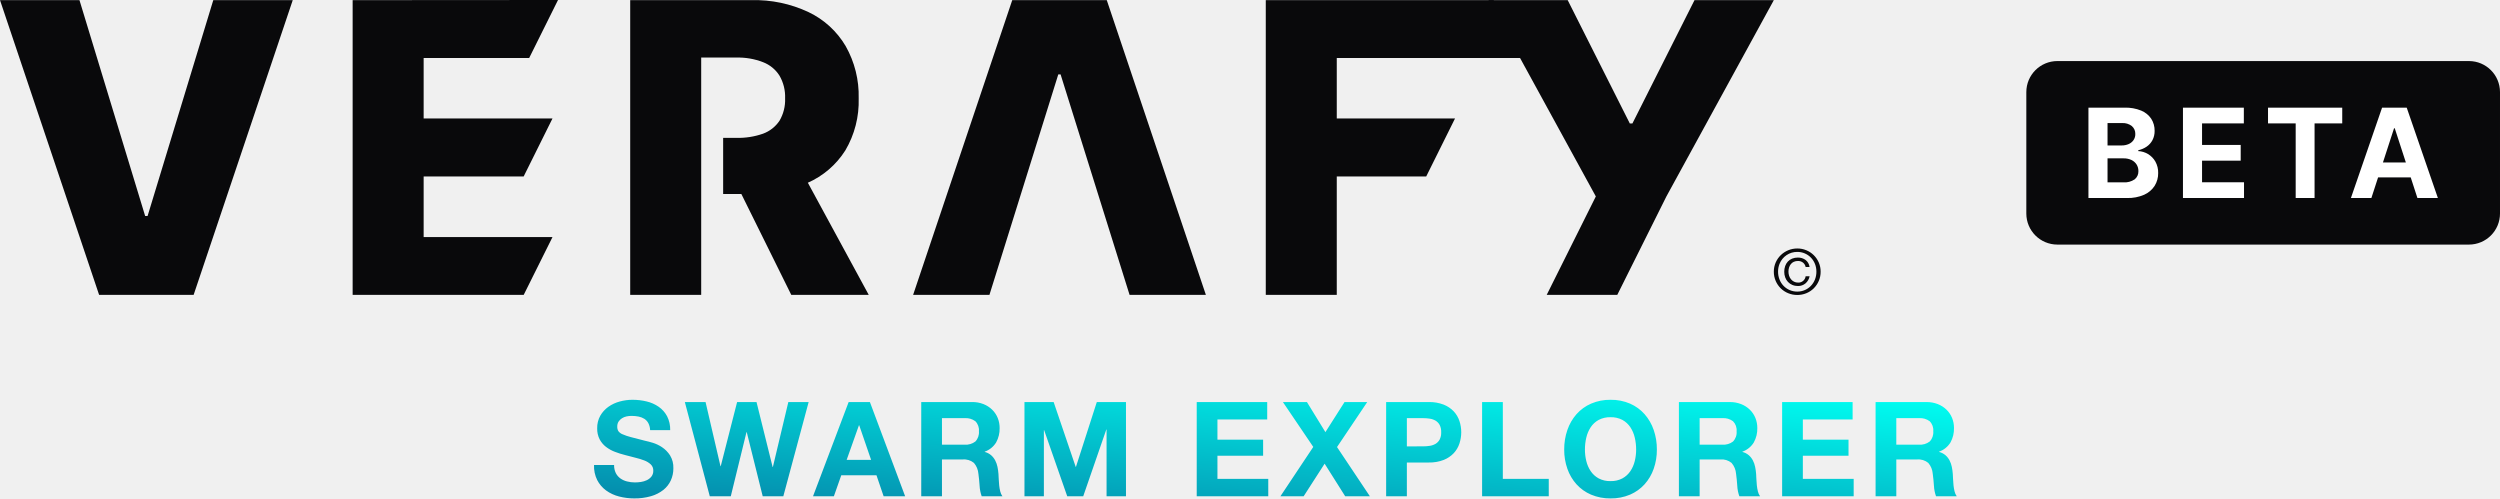
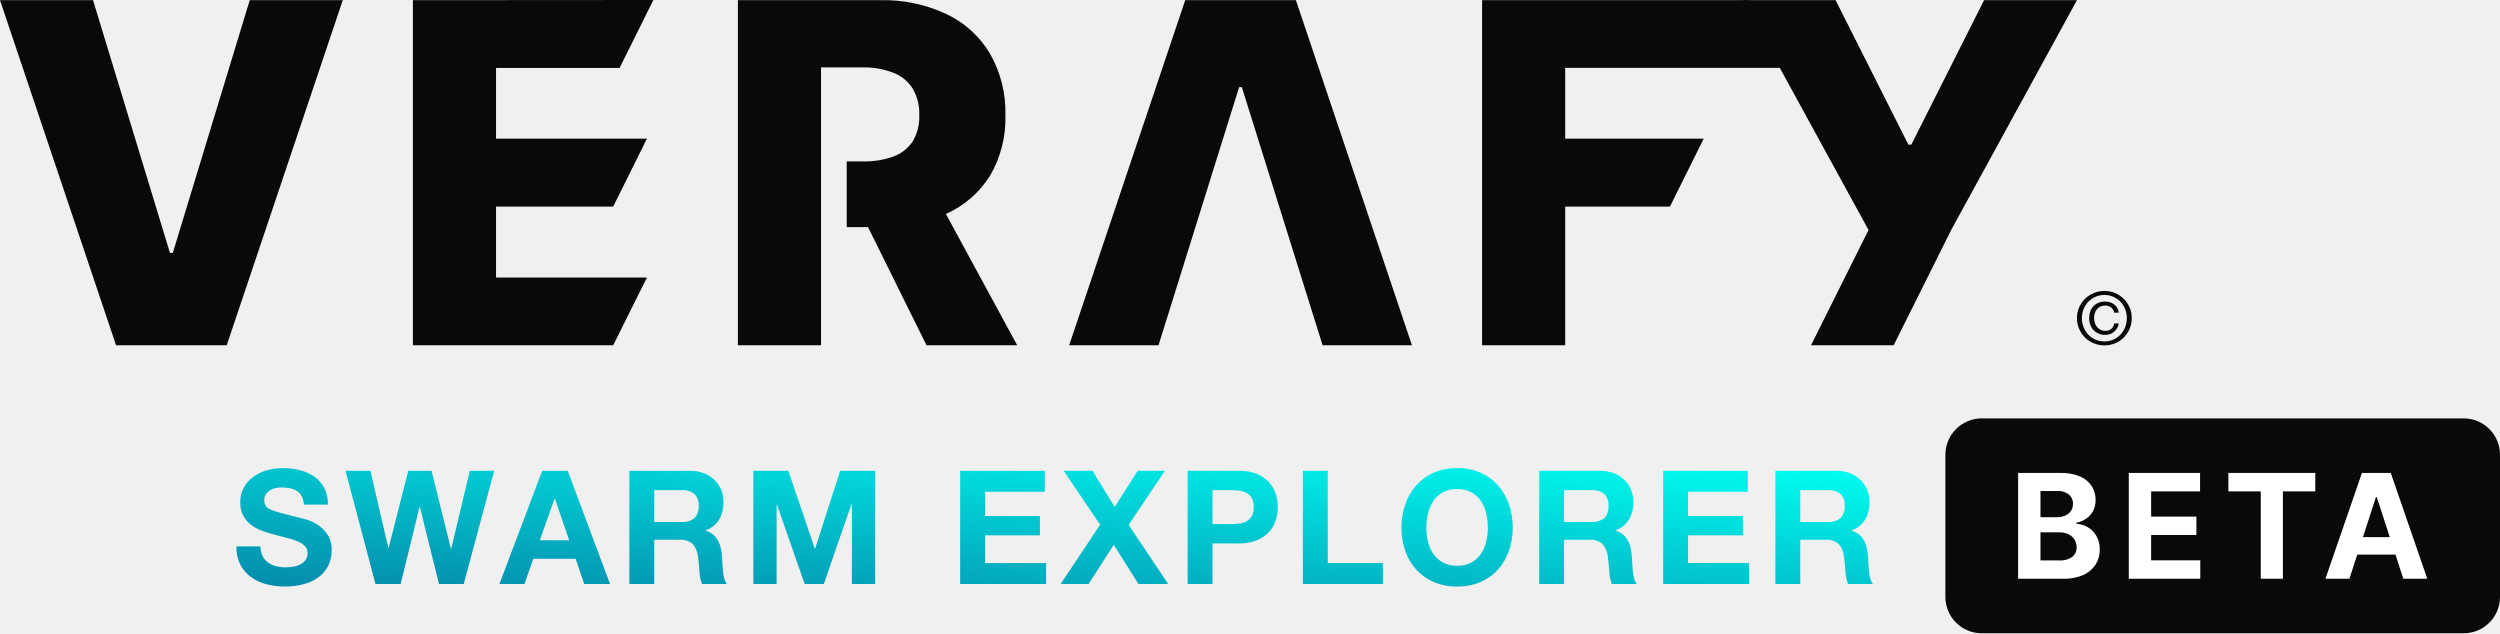
- <svg xmlns="http://www.w3.org/2000/svg" width="643.956" height="128.378" viewBox="0 0 643.956 128.378">
+ <svg xmlns="http://www.w3.org/2000/svg" width="549.972" height="139.315" viewBox="0 0 549.972 139.315">
  <defs>
    <linearGradient id="linear-gradient" y1="0.951" x2="1" y2="-0.006" gradientUnits="objectBoundingBox">
      <stop offset="0" stop-color="#048dad" />
      <stop offset="1" stop-color="#00fff2" />
    </linearGradient>
  </defs>
  <g id="Gruppe_736" data-name="Gruppe 736" transform="translate(-1006.681 8373)">
    <g id="Gruppe_729" data-name="Gruppe 729" transform="translate(838 -8486.762)">
-       <path id="Pfad_114" data-name="Pfad 114" d="M-347.14-8.058h-5.168a8.018,8.018,0,0,0,.816,3.876A7.642,7.642,0,0,0-349.2-1.5,9.792,9.792,0,0,0-345.865.051a15.337,15.337,0,0,0,3.893.493A14.947,14.947,0,0,0-337.6-.034a9.239,9.239,0,0,0,3.162-1.615,6.721,6.721,0,0,0,1.921-2.465,7.418,7.418,0,0,0,.646-3.094,5.952,5.952,0,0,0-.867-3.349,7.242,7.242,0,0,0-2.057-2.091,9.043,9.043,0,0,0-2.4-1.139q-1.207-.357-1.887-.493-2.278-.578-3.689-.952a13.683,13.683,0,0,1-2.21-.748,2.428,2.428,0,0,1-1.071-.816,2.182,2.182,0,0,1-.272-1.156,2.282,2.282,0,0,1,.34-1.292,2.953,2.953,0,0,1,.867-.85,3.456,3.456,0,0,1,1.173-.476,6.256,6.256,0,0,1,1.292-.136,9.1,9.1,0,0,1,1.819.17,4.384,4.384,0,0,1,1.479.578,3,3,0,0,1,1.037,1.122,4.292,4.292,0,0,1,.459,1.8h5.168a7.456,7.456,0,0,0-.8-3.587,6.966,6.966,0,0,0-2.159-2.431,9.117,9.117,0,0,0-3.111-1.377,15.444,15.444,0,0,0-3.655-.425,12.438,12.438,0,0,0-3.264.442,9.112,9.112,0,0,0-2.924,1.36,7.24,7.24,0,0,0-2.091,2.295,6.356,6.356,0,0,0-.8,3.247,5.936,5.936,0,0,0,.629,2.839,6,6,0,0,0,1.649,1.955,9.111,9.111,0,0,0,2.312,1.275,23.247,23.247,0,0,0,2.652.833q1.326.374,2.618.68a16.458,16.458,0,0,1,2.312.714,4.988,4.988,0,0,1,1.649,1.02,2.13,2.13,0,0,1,.629,1.6,2.346,2.346,0,0,1-.476,1.513,3.338,3.338,0,0,1-1.19.935,5.323,5.323,0,0,1-1.53.459,10.634,10.634,0,0,1-1.53.119,8.114,8.114,0,0,1-2.04-.255,5.078,5.078,0,0,1-1.717-.782A3.862,3.862,0,0,1-346.7-5.984,4.453,4.453,0,0,1-347.14-8.058ZM-303.552,0l6.528-24.276h-5.236l-3.978,16.728h-.068l-4.148-16.728h-5l-4.216,16.524h-.068l-3.842-16.524h-5.338L-322.49,0h5.406l4.046-16.524h.068L-308.856,0Zm16.32-9.384,3.162-8.908H-284l3.06,8.908Zm.51-14.892L-295.9,0h5.372l1.9-5.406h9.078L-277.712,0h5.542l-9.078-24.276Zm24.038,10.982v-6.834h5.848a4.1,4.1,0,0,1,2.754.8,3.235,3.235,0,0,1,.918,2.567,3.387,3.387,0,0,1-.918,2.652,4.038,4.038,0,0,1-2.754.816Zm-5.338-10.982V0h5.338V-9.486h5.338a3.973,3.973,0,0,1,2.89.884A4.821,4.821,0,0,1-253.3-5.814q.2,1.462.306,3.06A9.412,9.412,0,0,0-252.45,0h5.338a3.573,3.573,0,0,1-.561-1.241,10.717,10.717,0,0,1-.272-1.547q-.085-.816-.119-1.6t-.068-1.36a14.59,14.59,0,0,0-.255-1.836,6.173,6.173,0,0,0-.6-1.683,4.619,4.619,0,0,0-1.054-1.326,4.117,4.117,0,0,0-1.632-.833v-.068a5.661,5.661,0,0,0,2.941-2.38,7.3,7.3,0,0,0,.9-3.706,6.812,6.812,0,0,0-.493-2.6,6.272,6.272,0,0,0-1.428-2.125,6.769,6.769,0,0,0-2.244-1.445,7.814,7.814,0,0,0-2.941-.527Zm26.588,0V0h5V-17.034h.068L-230.418,0h4.114l5.95-17.2h.068V0h5V-24.276H-222.8l-5.372,16.694h-.068l-5.678-16.694Zm44.37,0V0h18.428V-4.488h-13.09v-5.95h11.764v-4.148h-11.764v-5.2h12.818v-4.488Zm30.022,11.56L-175.508,0h5.984l5.406-8.4,5.3,8.4h6.358l-8.466-12.682,7.786-11.594h-5.848l-4.93,7.752-4.76-7.752h-6.188Zm24.106-.136v-7.276h4.148a11.18,11.18,0,0,1,1.768.136,4.114,4.114,0,0,1,1.5.527,2.871,2.871,0,0,1,1.037,1.1,3.884,3.884,0,0,1,.391,1.87,3.884,3.884,0,0,1-.391,1.87,2.871,2.871,0,0,1-1.037,1.1,4.114,4.114,0,0,1-1.5.527,11.179,11.179,0,0,1-1.768.136Zm-5.338-11.424V0h5.338V-8.7h5.61a10.111,10.111,0,0,0,3.876-.663,7.252,7.252,0,0,0,2.6-1.751,6.7,6.7,0,0,0,1.462-2.5,9.233,9.233,0,0,0,.459-2.873,9.181,9.181,0,0,0-.459-2.89,6.726,6.726,0,0,0-1.462-2.482,7.252,7.252,0,0,0-2.6-1.751,10.111,10.111,0,0,0-3.876-.663Zm24.718,0V0h17.17V-4.488h-11.832V-24.276Zm26.486,12.24a13.284,13.284,0,0,1,.357-3.094A8.194,8.194,0,0,1-95.574-17.8a5.778,5.778,0,0,1,2.04-1.87,6.231,6.231,0,0,1,3.06-.7,6.231,6.231,0,0,1,3.06.7,5.778,5.778,0,0,1,2.04,1.87,8.194,8.194,0,0,1,1.139,2.669,13.284,13.284,0,0,1,.357,3.094,12.358,12.358,0,0,1-.357,2.975,8.04,8.04,0,0,1-1.139,2.6,5.838,5.838,0,0,1-2.04,1.853,6.231,6.231,0,0,1-3.06.7,6.231,6.231,0,0,1-3.06-.7,5.838,5.838,0,0,1-2.04-1.853,8.04,8.04,0,0,1-1.139-2.6A12.358,12.358,0,0,1-97.07-12.036Zm-5.338,0a14.662,14.662,0,0,0,.816,4.947,11.815,11.815,0,0,0,2.346,3.995A10.746,10.746,0,0,0-95.489-.425a12.448,12.448,0,0,0,5.015.969,12.416,12.416,0,0,0,5.032-.969A10.784,10.784,0,0,0-81.7-3.094a11.815,11.815,0,0,0,2.346-3.995,14.662,14.662,0,0,0,.816-4.947,15.169,15.169,0,0,0-.816-5.049A12.128,12.128,0,0,0-81.7-21.148a10.765,10.765,0,0,0-3.74-2.72,12.23,12.23,0,0,0-5.032-.986,12.262,12.262,0,0,0-5.015.986,10.727,10.727,0,0,0-3.757,2.72,12.128,12.128,0,0,0-2.346,4.063A15.169,15.169,0,0,0-102.408-12.036Zm34.884-1.258v-6.834h5.848a4.1,4.1,0,0,1,2.754.8A3.235,3.235,0,0,1-58-16.762a3.387,3.387,0,0,1-.918,2.652,4.038,4.038,0,0,1-2.754.816Zm-5.338-10.982V0h5.338V-9.486h5.338A3.973,3.973,0,0,1-59.3-8.6,4.821,4.821,0,0,1-58.14-5.814q.2,1.462.306,3.06A9.412,9.412,0,0,0-57.29,0h5.338a3.573,3.573,0,0,1-.561-1.241,10.72,10.72,0,0,1-.272-1.547q-.085-.816-.119-1.6t-.068-1.36a14.59,14.59,0,0,0-.255-1.836,6.173,6.173,0,0,0-.595-1.683,4.619,4.619,0,0,0-1.054-1.326,4.117,4.117,0,0,0-1.632-.833v-.068a5.661,5.661,0,0,0,2.941-2.38,7.3,7.3,0,0,0,.9-3.706,6.812,6.812,0,0,0-.493-2.6A6.273,6.273,0,0,0-54.587-22.3a6.769,6.769,0,0,0-2.244-1.445,7.814,7.814,0,0,0-2.941-.527Zm26.588,0V0h18.428V-4.488h-13.09v-5.95h11.764v-4.148H-40.936v-5.2h12.818v-4.488Zm29.41,10.982v-6.834h5.848a4.1,4.1,0,0,1,2.754.8,3.235,3.235,0,0,1,.918,2.567,3.387,3.387,0,0,1-.918,2.652,4.038,4.038,0,0,1-2.754.816ZM-22.2-24.276V0h5.338V-9.486h5.338a3.973,3.973,0,0,1,2.89.884A4.821,4.821,0,0,1-7.48-5.814q.2,1.462.306,3.06A9.412,9.412,0,0,0-6.63,0h5.338a3.573,3.573,0,0,1-.561-1.241,10.72,10.72,0,0,1-.272-1.547q-.085-.816-.119-1.6t-.068-1.36a14.589,14.589,0,0,0-.255-1.836,6.173,6.173,0,0,0-.595-1.683,4.619,4.619,0,0,0-1.054-1.326,4.117,4.117,0,0,0-1.632-.833v-.068a5.661,5.661,0,0,0,2.941-2.38,7.3,7.3,0,0,0,.9-3.706,6.812,6.812,0,0,0-.493-2.6A6.273,6.273,0,0,0-3.927-22.3a6.769,6.769,0,0,0-2.244-1.445,7.814,7.814,0,0,0-2.941-.527Z" transform="translate(674 241.596)" fill="url(#linear-gradient)" />
      <g id="Gruppe_388" data-name="Gruppe 388" transform="translate(69 -67)">
        <g id="Gruppe_388-2" data-name="Gruppe 388" transform="translate(99.681 91.705)">
          <g id="Gruppe_363" data-name="Gruppe 363" transform="translate(0 -187.533)">
            <g id="VERAFY" transform="translate(0 276.59)">
              <path id="Pfad_24" data-name="Pfad 24" d="M20.468,0,37.389,55.6h.628L54.938,0H75.406L49.876,75.917H25.529L0,0Z" transform="translate(0 0.036)" fill="#09090b" />
              <path id="Pfad_25" data-name="Pfad 25" d="M64.611,75.9V-.02l52.9-.036-7.43,14.938H82.9V30.451h33.193L108.669,45.39H82.9V61h33.193l-7.423,14.9Z" transform="translate(26.224 0.056)" fill="#09090b" />
              <path id="Pfad_26" data-name="Pfad 26" d="M115.465,75.917V0H146.72a32.523,32.523,0,0,1,14.667,3.077,22.1,22.1,0,0,1,9.57,8.748,25.913,25.913,0,0,1,3.361,13.456A24.922,24.922,0,0,1,170.883,38.7a21.962,21.962,0,0,1-9.754,8.378,36.092,36.092,0,0,1-14.963,2.854h-6.761V35.475h3.361a19.238,19.238,0,0,0,6.91-1.075,8.7,8.7,0,0,0,4.249-3.336,10.59,10.59,0,0,0,1.441-5.783,10.782,10.782,0,0,0-1.441-5.82,8.68,8.68,0,0,0-4.249-3.484,17.781,17.781,0,0,0-6.91-1.186h-9.014V75.917Zm42.6-34.7,18.843,34.7H156.955l-17.173-34.7Z" transform="translate(46.864 0.036)" fill="#09090b" />
              <path id="Pfad_27" data-name="Pfad 27" d="M186.959,75.917H167.3L192.833,0h24.348L242.71,75.917H223.055l-17.77-56.789h-.592Z" transform="translate(67.903 0.036)" fill="#09090b" />
              <path id="Pfad_28" data-name="Pfad 28" d="M231.915,75.917V0h58.679l7.029,14.9H250.2V30.471h30.465l-7.421,14.939H250.2V75.917Z" transform="translate(94.127 0.036)" fill="#09090b" />
              <path id="Pfad_29" data-name="Pfad 29" d="M272.7,0h20.43l16,31.768h.667L325.794,0h20.432L318.554,50.562,305.9,75.917H287.723l12.652-25.355Z" transform="translate(110.682 0.036)" fill="#09090b" />
            </g>
            <path id="Pfad_86" data-name="Pfad 86" d="M9.507,9.378H8.481a1.866,1.866,0,0,1-1.956,1.635,2.248,2.248,0,0,1-1.034-.232,2.441,2.441,0,0,1-.778-.617,2.7,2.7,0,0,1-.489-.9,3.423,3.423,0,0,1-.168-1.074,3.48,3.48,0,0,1,.16-1.074,2.686,2.686,0,0,1,.465-.874,2.066,2.066,0,0,1,.762-.585,2.506,2.506,0,0,1,1.05-.208,2,2,0,0,1,1.339.441,1.879,1.879,0,0,1,.649,1.114h1.01a2.68,2.68,0,0,0-1.026-1.82,3.248,3.248,0,0,0-1.988-.617A3.818,3.818,0,0,0,5,4.841,3.128,3.128,0,0,0,3.9,5.595a3.289,3.289,0,0,0-.689,1.154,4.357,4.357,0,0,0-.24,1.475,4.182,4.182,0,0,0,.249,1.459A3.274,3.274,0,0,0,5.05,11.615a3.722,3.722,0,0,0,1.475.281,2.9,2.9,0,0,0,1.916-.673A3.2,3.2,0,0,0,9.507,9.378ZM1.378,8.192a5.286,5.286,0,0,1,.377-2A4.873,4.873,0,0,1,6.332,3.11a4.786,4.786,0,0,1,1.94.393,4.866,4.866,0,0,1,2.605,2.685,5.286,5.286,0,0,1,.377,2,5.434,5.434,0,0,1-.377,2.044,5,5,0,0,1-1.042,1.627,4.851,4.851,0,0,1-1.563,1.082,4.786,4.786,0,0,1-1.94.393,4.883,4.883,0,0,1-1.964-.393A4.828,4.828,0,0,1,2.8,11.864a5,5,0,0,1-1.042-1.627A5.434,5.434,0,0,1,1.378,8.192Zm-1.09,0a5.909,5.909,0,0,0,.481,2.4A6.031,6.031,0,0,0,2.076,12.5,5.915,5.915,0,0,0,4,13.755a6.105,6.105,0,0,0,2.333.449,6.045,6.045,0,0,0,2.325-.449A5.845,5.845,0,0,0,10.565,12.5a6.1,6.1,0,0,0,1.3-1.908,5.909,5.909,0,0,0,.481-2.4,5.773,5.773,0,0,0-.481-2.357,5.969,5.969,0,0,0-3.206-3.15,5.953,5.953,0,0,0-2.325-.457A6.012,6.012,0,0,0,4,2.685,6.092,6.092,0,0,0,2.076,3.943,5.96,5.96,0,0,0,.769,5.835,5.773,5.773,0,0,0,.288,8.192Z" transform="translate(456.619 338.366)" fill="#09090b" />
          </g>
        </g>
      </g>
-     </g>
-     <g id="Gruppe_735" data-name="Gruppe 735" transform="translate(29 3)">
-       <g id="Gruppe_730" data-name="Gruppe 730" transform="translate(804.812 -8993.272)">
-         <rect id="Rechteck_92" data-name="Rechteck 92" width="47.273" height="122.009" rx="8" transform="translate(816.824 633) rotate(90)" fill="#09090b" />
+       <g id="Gruppe_739" data-name="Gruppe 739" transform="translate(9)">
+         <path id="Pfad_114" data-name="Pfad 114" d="M-347.008-7.628h-5.3a8.223,8.223,0,0,0,.837,3.975A7.838,7.838,0,0,0-349.117-.9,10.042,10.042,0,0,0-345.7.688a15.73,15.73,0,0,0,3.993.506A15.33,15.33,0,0,0-337.227.6a9.476,9.476,0,0,0,3.243-1.656,6.894,6.894,0,0,0,1.97-2.528,7.608,7.608,0,0,0,.663-3.173,6.1,6.1,0,0,0-.889-3.435,7.428,7.428,0,0,0-2.11-2.145,9.274,9.274,0,0,0-2.458-1.168q-1.238-.366-1.935-.506-2.336-.593-3.783-.976a14.034,14.034,0,0,1-2.267-.767,2.49,2.49,0,0,1-1.1-.837,2.238,2.238,0,0,1-.279-1.186,2.341,2.341,0,0,1,.349-1.325,3.029,3.029,0,0,1,.889-.872,3.545,3.545,0,0,1,1.2-.488A6.416,6.416,0,0,1-342.4-20.6a9.338,9.338,0,0,1,1.866.174,4.5,4.5,0,0,1,1.517.593,3.08,3.08,0,0,1,1.064,1.151,4.4,4.4,0,0,1,.471,1.848h5.3a7.646,7.646,0,0,0-.819-3.679,7.144,7.144,0,0,0-2.214-2.493,9.35,9.35,0,0,0-3.191-1.412,15.839,15.839,0,0,0-3.749-.436,12.756,12.756,0,0,0-3.348.453,9.345,9.345,0,0,0-3,1.395,7.425,7.425,0,0,0-2.145,2.354,6.519,6.519,0,0,0-.819,3.33,6.088,6.088,0,0,0,.645,2.912,6.158,6.158,0,0,0,1.691,2.005,9.344,9.344,0,0,0,2.371,1.308,23.844,23.844,0,0,0,2.72.854q1.36.384,2.685.7a16.879,16.879,0,0,1,2.371.732A5.116,5.116,0,0,1-337.3-7.768a2.184,2.184,0,0,1,.645,1.639,2.406,2.406,0,0,1-.488,1.552,3.423,3.423,0,0,1-1.22.959,5.459,5.459,0,0,1-1.569.471,10.905,10.905,0,0,1-1.569.122,8.322,8.322,0,0,1-2.092-.262,5.208,5.208,0,0,1-1.761-.8,3.961,3.961,0,0,1-1.2-1.412A4.567,4.567,0,0,1-347.008-7.628ZM-302.3.636l6.7-24.9h-5.37l-4.08,17.156h-.07l-4.254-17.156h-5.126l-4.324,16.947h-.07l-3.94-16.947h-5.475l6.59,24.9h5.544l4.15-16.947h.07L-307.744.636Zm16.738-9.624,3.243-9.136h.07l3.138,9.136Zm.523-15.273-9.415,24.9h5.509L-287-4.908h9.31L-275.8.636h5.684l-9.31-24.9ZM-260.39-13v-7.009h6a4.2,4.2,0,0,1,2.824.819,3.318,3.318,0,0,1,.941,2.633,3.474,3.474,0,0,1-.941,2.72,4.141,4.141,0,0,1-2.824.837Zm-5.475-11.263V.636h5.475V-9.093h5.475a4.074,4.074,0,0,1,2.964.907,4.945,4.945,0,0,1,1.186,2.859q.209,1.5.314,3.138a9.652,9.652,0,0,0,.558,2.824h5.475A3.664,3.664,0,0,1-245-.637a10.991,10.991,0,0,1-.279-1.587q-.087-.837-.122-1.639t-.07-1.395a14.964,14.964,0,0,0-.262-1.883,6.331,6.331,0,0,0-.61-1.726,4.737,4.737,0,0,0-1.081-1.36,4.223,4.223,0,0,0-1.674-.854v-.07a5.805,5.805,0,0,0,3.016-2.441,7.485,7.485,0,0,0,.924-3.8,6.987,6.987,0,0,0-.506-2.668,6.433,6.433,0,0,0-1.465-2.179,6.942,6.942,0,0,0-2.3-1.482,8.014,8.014,0,0,0-3.016-.54Zm27.268,0V.636h5.126v-17.47h.07l6.1,17.47h4.219l6.1-17.644h.07V.636h5.126v-24.9h-7.706L-225-7.14h-.07l-5.823-17.121Zm45.505,0V.636h18.9v-4.6h-13.425v-6.1h12.065v-4.254h-12.065v-5.335h13.146v-4.6Zm30.79,11.856L-170.984.636h6.137l5.544-8.613,5.44,8.613h6.521l-8.683-13.007,7.985-11.891h-6l-5.056,7.95-4.882-7.95h-6.346Zm24.723-.139v-7.462h4.254a11.466,11.466,0,0,1,1.813.139,4.22,4.22,0,0,1,1.534.54,2.945,2.945,0,0,1,1.064,1.133,3.983,3.983,0,0,1,.4,1.918,3.983,3.983,0,0,1-.4,1.918,2.945,2.945,0,0,1-1.064,1.133,4.22,4.22,0,0,1-1.534.54,11.466,11.466,0,0,1-1.813.139Zm-5.475-11.716V.636h5.475V-8.291h5.754a10.37,10.37,0,0,0,3.975-.68,7.437,7.437,0,0,0,2.668-1.8,6.875,6.875,0,0,0,1.5-2.563,9.469,9.469,0,0,0,.471-2.947,9.416,9.416,0,0,0-.471-2.964,6.9,6.9,0,0,0-1.5-2.546,7.437,7.437,0,0,0-2.668-1.8,10.37,10.37,0,0,0-3.975-.68Zm25.351,0V.636h17.609v-4.6h-12.135V-24.261Zm27.164,12.553a13.624,13.624,0,0,1,.366-3.173A8.4,8.4,0,0,1-89-17.618a5.926,5.926,0,0,1,2.092-1.918,6.391,6.391,0,0,1,3.138-.715,6.391,6.391,0,0,1,3.138.715,5.926,5.926,0,0,1,2.092,1.918,8.4,8.4,0,0,1,1.168,2.737,13.624,13.624,0,0,1,.366,3.173,12.674,12.674,0,0,1-.366,3.051,8.246,8.246,0,0,1-1.168,2.668,5.987,5.987,0,0,1-2.092,1.9,6.391,6.391,0,0,1-3.138.715,6.391,6.391,0,0,1-3.138-.715A5.987,5.987,0,0,1-89-5.989a8.246,8.246,0,0,1-1.168-2.668A12.674,12.674,0,0,1-90.538-11.708Zm-5.475,0a15.037,15.037,0,0,0,.837,5.074,12.117,12.117,0,0,0,2.406,4.1A11.021,11.021,0,0,0-88.917.2a12.767,12.767,0,0,0,5.143.994A12.734,12.734,0,0,0-78.613.2a11.06,11.06,0,0,0,3.836-2.737,12.117,12.117,0,0,0,2.406-4.1,15.037,15.037,0,0,0,.837-5.074,15.557,15.557,0,0,0-.837-5.178,12.439,12.439,0,0,0-2.406-4.167,11.041,11.041,0,0,0-3.836-2.79,12.543,12.543,0,0,0-5.161-1.011,12.576,12.576,0,0,0-5.143,1.011,11,11,0,0,0-3.853,2.79,12.439,12.439,0,0,0-2.406,4.167A15.557,15.557,0,0,0-96.013-11.708ZM-60.236-13v-7.009h6a4.2,4.2,0,0,1,2.824.819,3.318,3.318,0,0,1,.941,2.633,3.474,3.474,0,0,1-.941,2.72A4.141,4.141,0,0,1-54.239-13Zm-5.475-11.263V.636h5.475V-9.093h5.475a4.074,4.074,0,0,1,2.964.907,4.945,4.945,0,0,1,1.186,2.859q.209,1.5.314,3.138A9.652,9.652,0,0,0-49.74.636h5.475a3.664,3.664,0,0,1-.575-1.273,11,11,0,0,1-.279-1.587q-.087-.837-.122-1.639t-.07-1.395a14.962,14.962,0,0,0-.262-1.883,6.331,6.331,0,0,0-.61-1.726,4.737,4.737,0,0,0-1.081-1.36,4.223,4.223,0,0,0-1.674-.854v-.07a5.805,5.805,0,0,0,3.016-2.441,7.485,7.485,0,0,0,.924-3.8,6.986,6.986,0,0,0-.506-2.668,6.433,6.433,0,0,0-1.465-2.179,6.942,6.942,0,0,0-2.3-1.482,8.014,8.014,0,0,0-3.016-.54Zm27.268,0V.636h18.9v-4.6H-32.968v-6.1H-20.9v-4.254H-32.968v-5.335h13.146v-4.6ZM-8.28-13v-7.009h6a4.2,4.2,0,0,1,2.824.819,3.318,3.318,0,0,1,.941,2.633,3.474,3.474,0,0,1-.941,2.72A4.141,4.141,0,0,1-2.282-13Zm-5.475-11.263V.636H-8.28V-9.093h5.475a4.074,4.074,0,0,1,2.964.907A4.945,4.945,0,0,1,1.344-5.327q.209,1.5.314,3.138A9.653,9.653,0,0,0,2.216.636H7.691A3.664,3.664,0,0,1,7.115-.637a10.994,10.994,0,0,1-.279-1.587q-.087-.837-.122-1.639t-.07-1.395A14.963,14.963,0,0,0,6.383-7.14a6.331,6.331,0,0,0-.61-1.726,4.737,4.737,0,0,0-1.081-1.36,4.223,4.223,0,0,0-1.674-.854v-.07a5.805,5.805,0,0,0,3.016-2.441,7.485,7.485,0,0,0,.924-3.8,6.986,6.986,0,0,0-.506-2.668,6.433,6.433,0,0,0-1.465-2.179,6.942,6.942,0,0,0-2.3-1.482,8.014,8.014,0,0,0-3.016-.54Z" transform="translate(564 241.596)" fill="url(#linear-gradient)" />
+         <g id="Gruppe_738" data-name="Gruppe 738" transform="translate(-911.983 8566.077)">
+           <g id="Gruppe_730" data-name="Gruppe 730" transform="translate(804.812 -8993.272)">
+             <rect id="Rechteck_92" data-name="Rechteck 92" width="47.273" height="122.009" rx="8" transform="translate(816.824 633) rotate(90)" fill="#09090b" />
+           </g>
+           <path id="Pfad_161" data-name="Pfad 161" d="M-44.373,0V-23.273h9.309a10.575,10.575,0,0,1,4.288.764A5.726,5.726,0,0,1-28.192-20.4a5.591,5.591,0,0,1,.865,3.091,5,5,0,0,1-.549,2.4,4.7,4.7,0,0,1-1.5,1.678,6.159,6.159,0,0,1-2.161.926v.227a5.31,5.31,0,0,1,2.5.753,5.325,5.325,0,0,1,1.9,1.934,5.771,5.771,0,0,1,.727,2.967,6.057,6.057,0,0,1-.915,3.3,6.2,6.2,0,0,1-2.7,2.291,10.322,10.322,0,0,1-4.4.839Zm4.918-4.027h4.009a4.653,4.653,0,0,0,3-.788,2.6,2.6,0,0,0,.943-2.1,3.146,3.146,0,0,0-.466-1.707A3.16,3.16,0,0,0-33.29-9.789a4.608,4.608,0,0,0-2.047-.42h-4.118Zm0-9.509h3.645a4.343,4.343,0,0,0,1.8-.357,2.964,2.964,0,0,0,1.251-1.017,2.7,2.7,0,0,0,.458-1.581,2.565,2.565,0,0,0-.891-2.035,3.736,3.736,0,0,0-2.527-.774h-3.736ZM-20.027,0V-23.273H-4.345v4.055H-15.109v5.545h9.955v4.055h-9.955v5.564H-4.3V0ZM1.882-19.218v-4.055H21v4.055H13.873V0H9.009V-19.218ZM28.509,0H23.236l8.027-23.273h6.345L45.636,0H40.364L34.527-17.955h-.182Zm-.327-9.145H40.636v3.836H28.182Z" transform="translate(1560 -8325)" fill="#fff" />
+         </g>
      </g>
-       <path id="Pfad_161" data-name="Pfad 161" d="M-44.373,0V-23.273h9.309a10.575,10.575,0,0,1,4.288.764A5.726,5.726,0,0,1-28.192-20.4a5.591,5.591,0,0,1,.865,3.091,5,5,0,0,1-.549,2.4,4.7,4.7,0,0,1-1.5,1.678,6.159,6.159,0,0,1-2.161.926v.227a5.31,5.31,0,0,1,2.5.753,5.325,5.325,0,0,1,1.9,1.934,5.771,5.771,0,0,1,.727,2.967,6.057,6.057,0,0,1-.915,3.3,6.2,6.2,0,0,1-2.7,2.291,10.322,10.322,0,0,1-4.4.839Zm4.918-4.027h4.009a4.653,4.653,0,0,0,3-.788,2.6,2.6,0,0,0,.943-2.1,3.146,3.146,0,0,0-.466-1.707A3.16,3.16,0,0,0-33.29-9.789a4.608,4.608,0,0,0-2.047-.42h-4.118Zm0-9.509h3.645a4.343,4.343,0,0,0,1.8-.357,2.964,2.964,0,0,0,1.251-1.017,2.7,2.7,0,0,0,.458-1.581,2.565,2.565,0,0,0-.891-2.035,3.736,3.736,0,0,0-2.527-.774h-3.736ZM-20.027,0V-23.273H-4.345v4.055H-15.109v5.545h9.955v4.055h-9.955v5.564H-4.3V0ZM1.882-19.218v-4.055H21v4.055H13.873V0H9.009V-19.218ZM28.509,0H23.236l8.027-23.273h6.345L45.636,0H40.364L34.527-17.955h-.182Zm-.327-9.145H40.636v3.836H28.182Z" transform="translate(1560 -8325)" fill="#fff" />
    </g>
  </g>
</svg>
